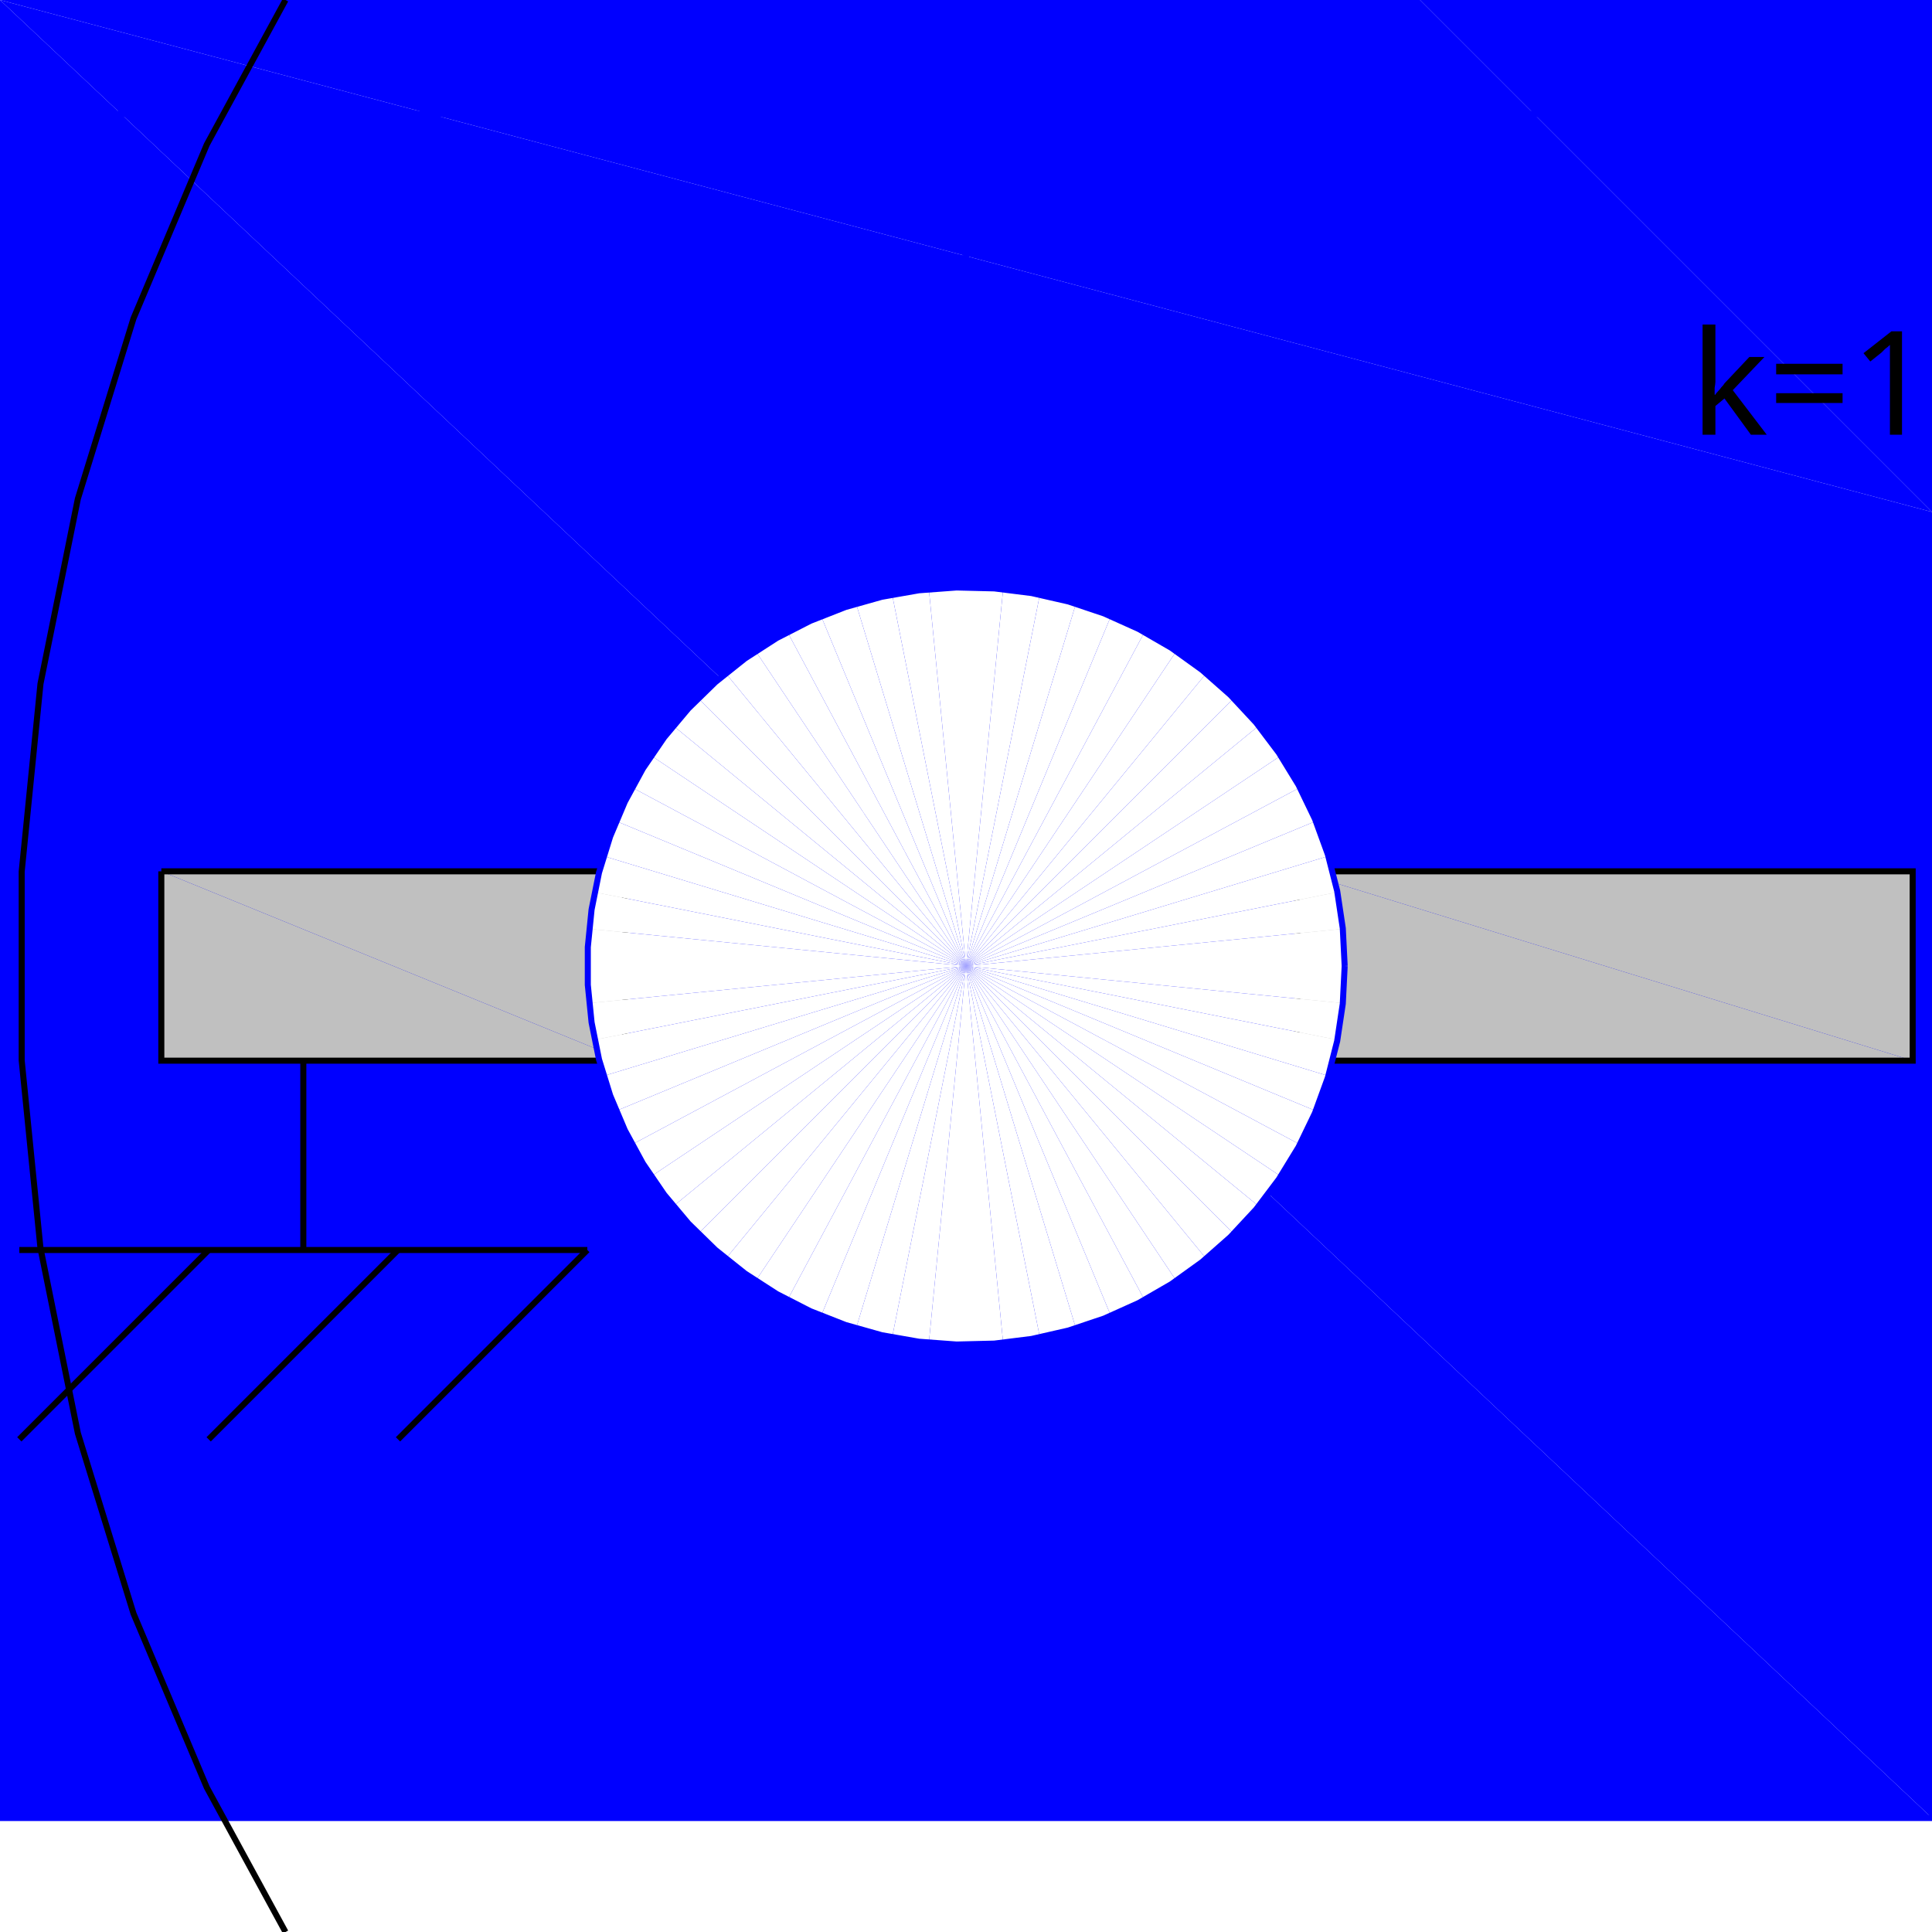
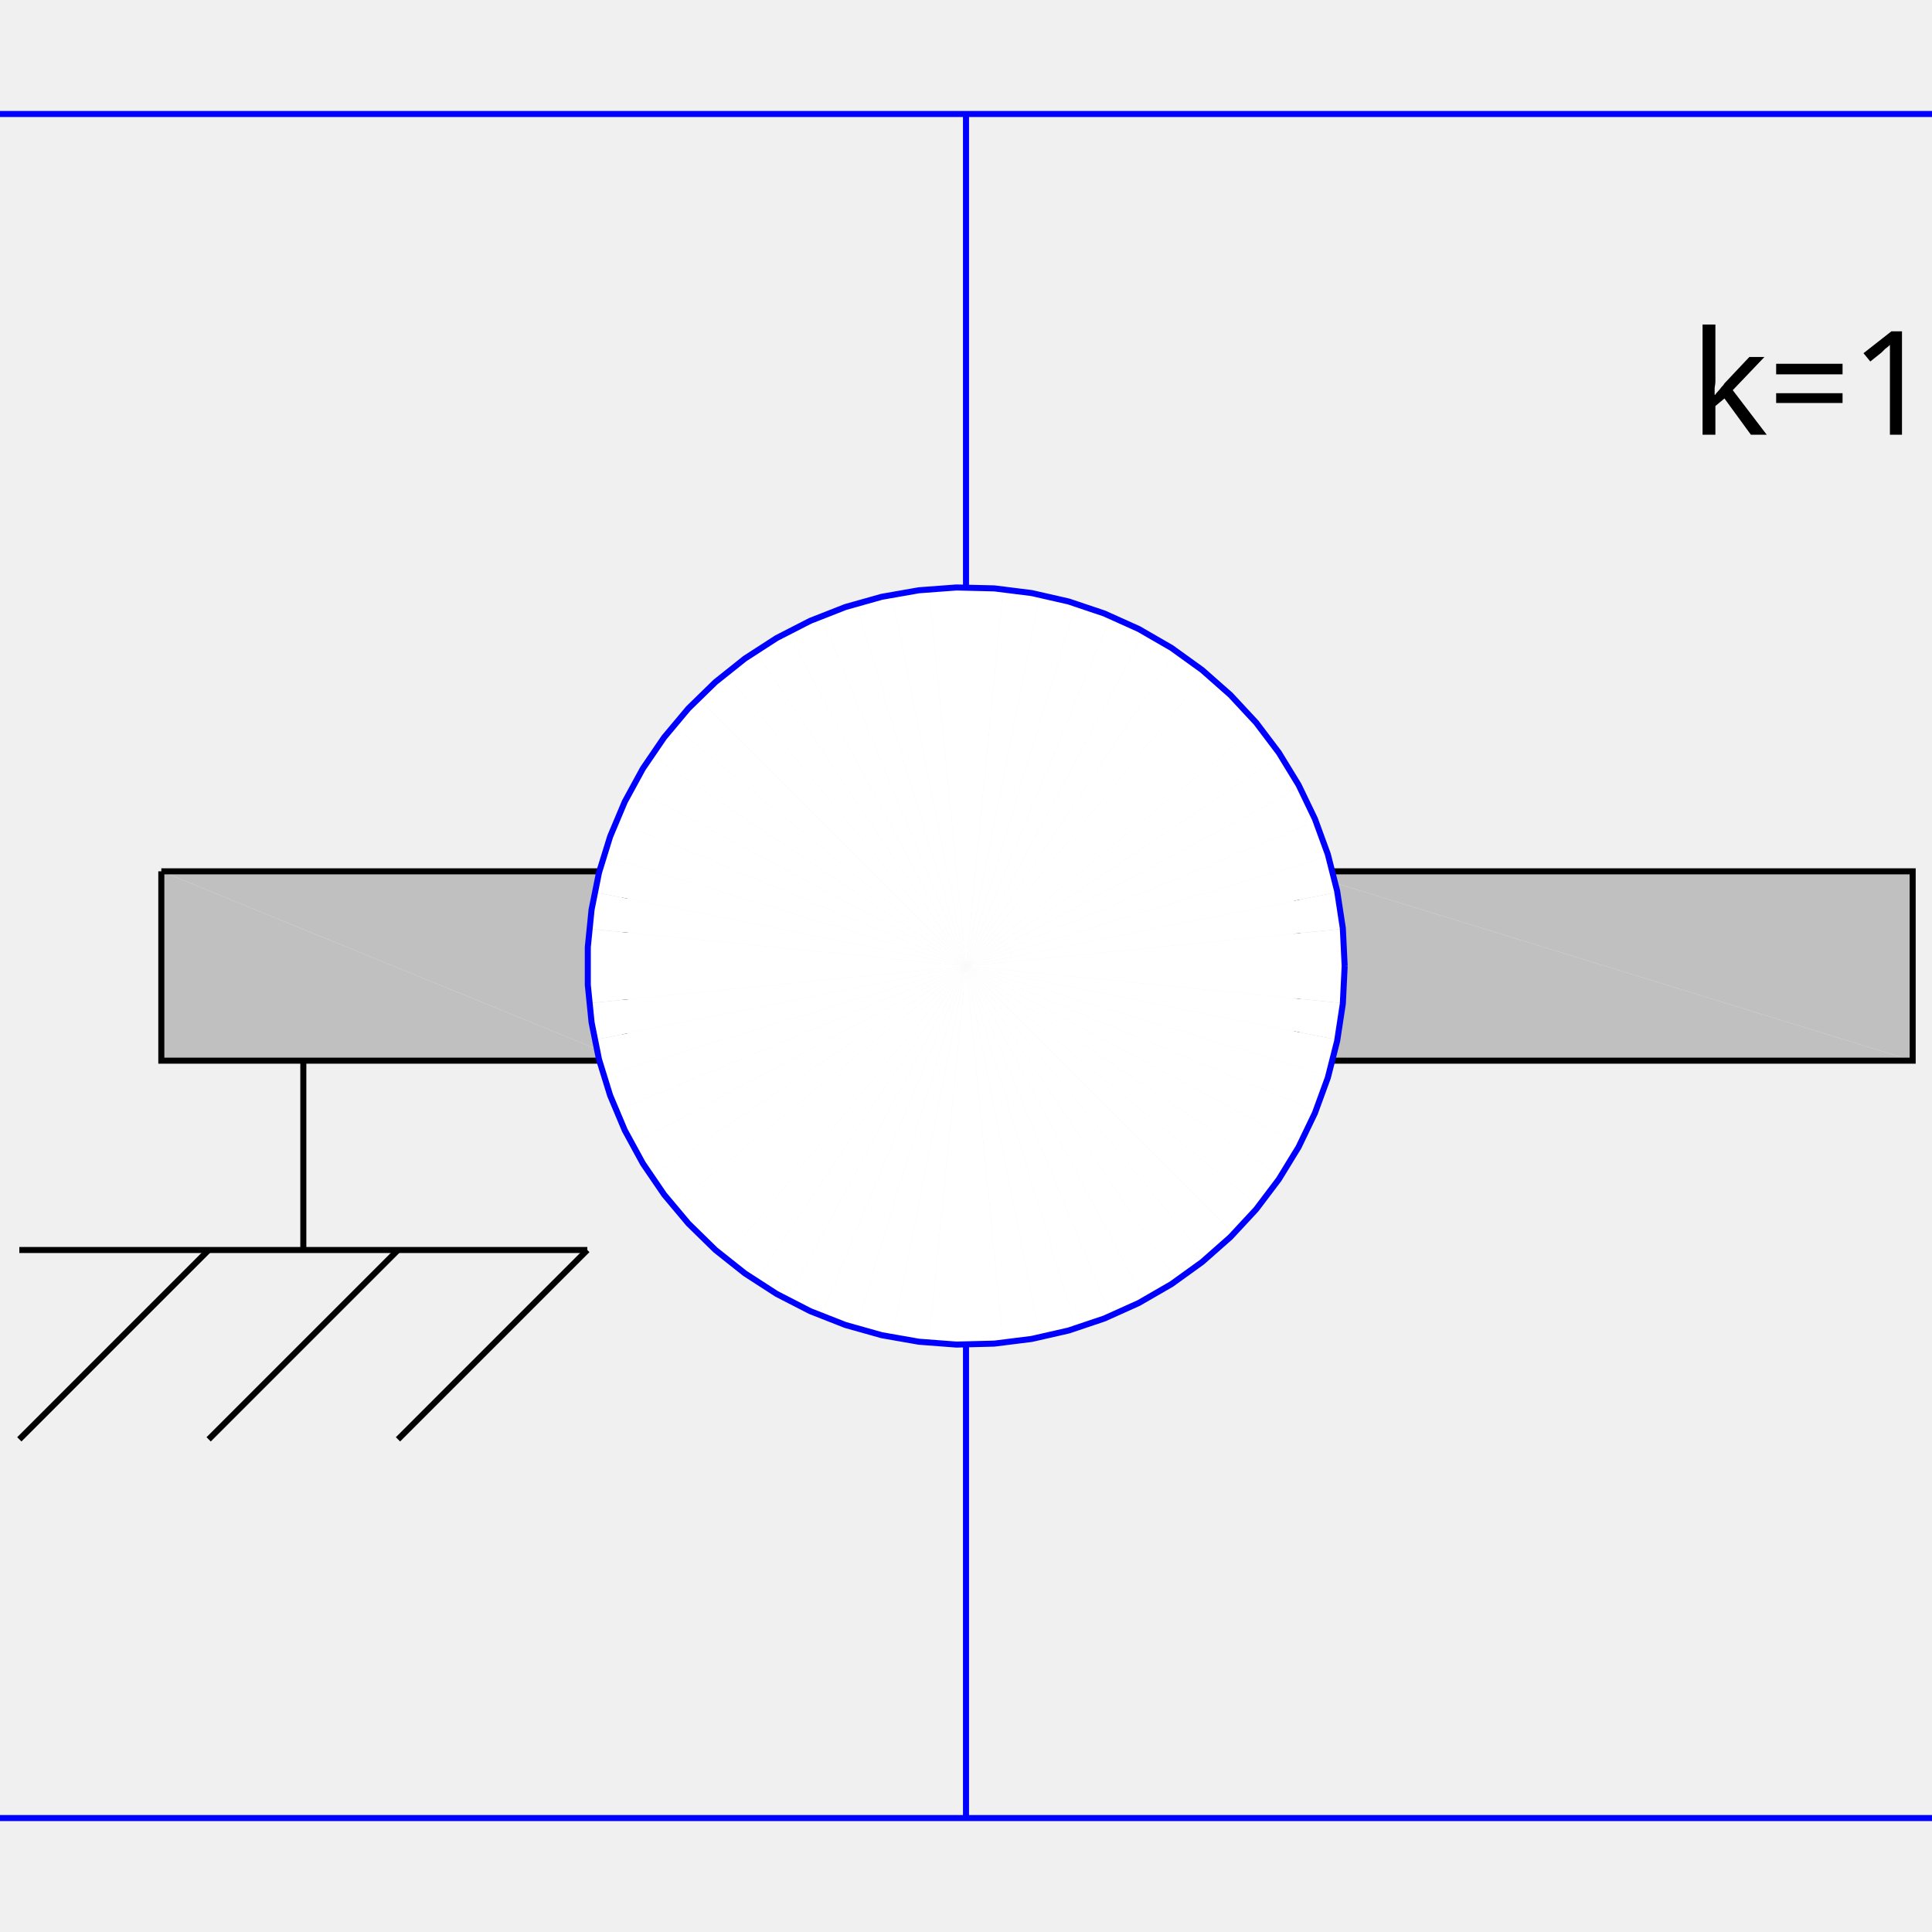
- <svg xmlns="http://www.w3.org/2000/svg" width="40px" height="40px" viewBox="0 0 40 40" style="stroke:none">
-   <defs>
- </defs>
-   <polygon fill="#ffffff" points="0,0 40,0 40,40 0,40" />
+ <svg xmlns="http://www.w3.org/2000/svg" version="1.1" id="Calque_1" x="0px" y="0px" width="40px" height="40px" viewBox="0 0 40 40" enable-background="new 0 0 40 40" xml:space="preserve">
  <g>
-     <polygon fill="#ffffff" points="0.4,39.6 0.4,0.4 0.4,0.4" />
-     <polygon fill="#ffffff" points="0.4,39.6 0.4,0.4 0.4,39.6" />
-     <polygon fill="#ffffff" points="0.4,39.6 39.6,39.6 39.6,39.6" />
-     <polygon fill="#ffffff" points="0.4,39.6 39.6,39.6 0.4,39.6" />
-     <polygon fill="#ffffff" points="0.4,39.6 39.6,39.6 39.6,0.4" />
-     <polygon fill="#ffffff" points="0.4,39.6 39.6,0.4 0.4,0.4" />
-     <polygon fill="#0000ff" points="0,0 0,37.64 40,37.64" />
-     <polygon fill="#0000ff" points="0,0 40,37.64 40,10.6" />
-     <polygon fill="#0000ff" points="0,0 40,10.6 29.4,0" />
-     <polygon fill="#0000ff" points="40,0 29.4,0 40,10.6" />
-     <polyline fill="none" stroke="#0000ff" stroke-width="0.125" points="0,37.64 40,37.64" />
-     <polyline fill="none" stroke="#0000ff" stroke-width="0.125" points="40,2.36 0,2.36" />
-     <polyline fill="none" stroke="#000000" stroke-width="0.125" points="5.911,0 4.282,2.992 2.764,6.593 1.612,10.327 0.838,14.158 0.449,18.046 0.449,21.954 0.838,25.842 1.612,29.673 2.764,33.407 4.282,37.008 5.911,40" />
-     <polygon fill="#c0c0c0" points="3.34,18.04 3.34,21.96 12.944,21.96" />
-     <polygon fill="#c0c0c0" points="3.34,18.04 12.944,21.96 12.944,18.04" />
-     <polyline fill="none" stroke="#000000" stroke-width="0.125" points="3.34,18.04 3.34,21.96 12.944,21.96 12.944,18.04 3.34,18.04" />
-     <polyline fill="none" stroke="#0000ff" stroke-width="0.125" points="20,2.36 20,12.16" />
-     <polygon fill="#c0c0c0" points="26.86,18.04 26.86,21.96 39.6,21.96" />
-     <polygon fill="#c0c0c0" points="26.86,18.04 39.6,21.96 39.6,18.04" />
-     <polyline fill="none" stroke="#000000" stroke-width="0.125" points="26.86,18.04 26.86,21.96 39.6,21.96 39.6,18.04 26.86,18.04" />
-     <polygon fill="#ffffff" points="27.802,19.231 20,20 27.84,20" />
-     <polygon fill="#ffffff" points="27.689,18.471 20,20 27.802,19.231" />
-     <polygon fill="#ffffff" points="27.502,17.724 20,20 27.689,18.471" />
-     <polygon fill="#ffffff" points="27.243,17 20,20 27.502,17.724" />
-     <polygon fill="#ffffff" points="26.914,16.304 20,20 27.243,17" />
-     <polygon fill="#ffffff" points="26.519,15.645 20,20 26.914,16.304" />
-     <polygon fill="#ffffff" points="26.061,15.026 20,20 26.519,15.645" />
-     <polygon fill="#ffffff" points="25.544,14.456 20,20 26.061,15.026" />
-     <polygon fill="#ffffff" points="24.974,13.94 20,20 25.544,14.456" />
-     <polygon fill="#ffffff" points="24.355,13.481 20,20 24.974,13.94" />
-     <polygon fill="#ffffff" points="23.696,13.086 20,20 24.355,13.481" />
-     <polygon fill="#ffffff" points="23,12.757 20,20 23.696,13.086" />
-     <polygon fill="#ffffff" points="22.276,12.498 20,20 23,12.757" />
-     <polygon fill="#ffffff" points="21.529,12.31 20,20 22.276,12.498" />
-     <polygon fill="#ffffff" points="20.769,12.198 20,20 21.529,12.31" />
-     <polygon fill="#ffffff" points="20,12.16 20,20 20.769,12.198" />
-     <polygon fill="#ffffff" points="19.231,12.198 20,20 20,12.16" />
-     <polygon fill="#ffffff" points="18.471,12.31 20,20 19.231,12.198" />
-     <polygon fill="#ffffff" points="17.724,12.498 20,20 18.471,12.31" />
-     <polygon fill="#ffffff" points="17,12.757 20,20 17.724,12.498" />
-     <polygon fill="#ffffff" points="16.304,13.086 20,20 17,12.757" />
-     <polygon fill="#ffffff" points="15.645,13.481 20,20 16.304,13.086" />
-     <polygon fill="#ffffff" points="15.026,13.94 20,20 15.645,13.481" />
-     <polygon fill="#ffffff" points="14.456,14.456 20,20 15.026,13.94" />
-     <polygon fill="#ffffff" points="13.94,15.026 20,20 14.456,14.456" />
-     <polygon fill="#ffffff" points="13.481,15.645 20,20 13.94,15.026" />
-     <polygon fill="#ffffff" points="13.086,16.304 20,20 13.481,15.645" />
-     <polygon fill="#ffffff" points="12.757,17 20,20 13.086,16.304" />
-     <polygon fill="#ffffff" points="12.498,17.724 20,20 12.757,17" />
-     <polygon fill="#ffffff" points="12.31,18.471 20,20 12.498,17.724" />
-     <polygon fill="#ffffff" points="12.198,19.231 20,20 12.31,18.471" />
-     <polygon fill="#ffffff" points="12.16,20 20,20 12.198,19.231" />
-     <polygon fill="#ffffff" points="12.198,20.769 20,20 12.16,20" />
-     <polygon fill="#ffffff" points="12.31,21.529 20,20 12.198,20.769" />
-     <polygon fill="#ffffff" points="12.498,22.276 20,20 12.31,21.529" />
-     <polygon fill="#ffffff" points="12.757,23 20,20 12.498,22.276" />
-     <polygon fill="#ffffff" points="13.086,23.696 20,20 12.757,23" />
-     <polygon fill="#ffffff" points="13.481,24.355 20,20 13.086,23.696" />
-     <polygon fill="#ffffff" points="13.94,24.974 20,20 13.481,24.355" />
-     <polygon fill="#ffffff" points="14.456,25.544 20,20 13.94,24.974" />
-     <polygon fill="#ffffff" points="15.026,26.061 20,20 14.456,25.544" />
-     <polygon fill="#ffffff" points="15.645,26.519 20,20 15.026,26.061" />
-     <polygon fill="#ffffff" points="16.304,26.914 20,20 15.645,26.519" />
-     <polygon fill="#ffffff" points="17,27.243 20,20 16.304,26.914" />
-     <polygon fill="#ffffff" points="17.724,27.502 20,20 17,27.243" />
-     <polygon fill="#ffffff" points="18.471,27.689 20,20 17.724,27.502" />
-     <polygon fill="#ffffff" points="19.231,27.802 20,20 18.471,27.689" />
-     <polygon fill="#ffffff" points="20,27.84 20,20 19.231,27.802" />
-     <polygon fill="#ffffff" points="20.769,27.802 20,20 20,27.84" />
-     <polygon fill="#ffffff" points="21.529,27.689 20,20 20.769,27.802" />
-     <polygon fill="#ffffff" points="22.276,27.502 20,20 21.529,27.689" />
-     <polygon fill="#ffffff" points="23,27.243 20,20 22.276,27.502" />
-     <polygon fill="#ffffff" points="23.696,26.914 20,20 23,27.243" />
-     <polygon fill="#ffffff" points="24.355,26.519 20,20 23.696,26.914" />
-     <polygon fill="#ffffff" points="24.974,26.061 20,20 24.355,26.519" />
-     <polygon fill="#ffffff" points="25.544,25.544 20,20 24.974,26.061" />
-     <polygon fill="#ffffff" points="26.061,24.974 20,20 25.544,25.544" />
-     <polygon fill="#ffffff" points="26.519,24.355 20,20 26.061,24.974" />
-     <polygon fill="#ffffff" points="26.914,23.696 20,20 26.519,24.355" />
-     <polygon fill="#ffffff" points="27.243,23 20,20 26.914,23.696" />
-     <polygon fill="#ffffff" points="27.502,22.276 20,20 27.243,23" />
-     <polygon fill="#ffffff" points="27.689,21.529 20,20 27.502,22.276" />
-     <polygon fill="#ffffff" points="27.802,20.769 20,20 27.689,21.529" />
-     <polygon fill="#ffffff" points="27.84,20 20,20 27.802,20.769" />
-     <polyline fill="none" stroke="#0000ff" stroke-width="0.125" points="27.84,20 27.801,19.219 27.685,18.447 27.492,17.689 27.225,16.955 26.885,16.25 26.477,15.584 26.006,14.96 25.474,14.388 24.888,13.871 24.253,13.414 23.577,13.023 22.864,12.702 22.123,12.453 21.361,12.279 20.586,12.182 19.805,12.163 19.025,12.221 18.255,12.356 17.503,12.568 16.775,12.854 16.08,13.21 15.423,13.634 14.812,14.122 14.253,14.668 13.751,15.266 13.31,15.912 12.937,16.598 12.633,17.318 12.402,18.065 12.248,18.831 12.17,19.609 12.17,20.391 12.248,21.169 12.402,21.935 12.633,22.682 12.937,23.402 13.31,24.088 13.751,24.734 14.253,25.332 14.812,25.878 15.423,26.366 16.08,26.79 16.775,27.146 17.503,27.432 18.255,27.644 19.025,27.779 19.805,27.837 20.586,27.818 21.361,27.721 22.123,27.547 22.864,27.298 23.577,26.977 24.253,26.586 24.888,26.129 25.474,25.612 26.006,25.04 26.477,24.416 26.885,23.75 27.225,23.045 27.492,22.311 27.685,21.553 27.801,20.781 27.84,20" />
-     <polyline fill="none" stroke="#0000ff" stroke-width="0.125" points="20,37.64 20,27.84" />
-     <polyline fill="none" stroke="#000000" stroke-width="0.125" points="0.4,25.88 12.16,25.88" />
-     <polyline fill="none" stroke="#000000" stroke-width="0.125" points="0.4,29.8 4.32,25.88" />
-     <polyline fill="none" stroke="#000000" stroke-width="0.125" points="4.32,29.8 8.24,25.88" />
-     <polyline fill="none" stroke="#000000" stroke-width="0.125" points="8.24,29.8 12.16,25.88" />
-     <polyline fill="none" stroke="#000000" stroke-width="0.125" points="6.28,25.88 6.28,21.96" />
-     <text fill="#000000" style="stroke:none" x="35" y="9" transform="rotate(0, 35, 9)" font-size="3" font-family="SansSerif" font-style="normal" font-weight="normal">k=1</text>
+     <line fill="none" stroke="#0000FF" stroke-width="0.125" x1="0" y1="37.641" x2="40" y2="37.641" />
+     <line fill="none" stroke="#0000FF" stroke-width="0.125" x1="40" y1="2.36" x2="0" y2="2.36" />
+     <polygon fill="#C0C0C0" points="3.34,18.04 3.34,21.96 12.944,21.96  " />
+     <polygon fill="#C0C0C0" points="3.34,18.04 12.944,21.96 12.944,18.04  " />
+     <polyline fill="none" stroke="#000000" stroke-width="0.125" points="3.34,18.04 3.34,21.96 12.944,21.96 12.944,18.04 3.34,18.04     " />
+     <line fill="none" stroke="#0000FF" stroke-width="0.125" x1="20" y1="2.36" x2="20" y2="12.16" />
+     <polygon fill="#C0C0C0" points="26.86,18.04 26.86,21.96 39.6,21.96  " />
+     <polygon fill="#C0C0C0" points="26.86,18.04 39.6,21.96 39.6,18.04  " />
+     <polyline fill="none" stroke="#000000" stroke-width="0.125" points="26.86,18.04 26.86,21.96 39.6,21.96 39.6,18.04 26.86,18.04     " />
+     <polygon fill="#FFFFFF" points="27.802,19.231 20,20 27.84,20  " />
+     <polygon fill="#FFFFFF" points="27.689,18.471 20,20 27.802,19.231  " />
+     <polygon fill="#FFFFFF" points="27.503,17.724 20,20 27.689,18.471  " />
+     <polygon fill="#FFFFFF" points="27.243,17 20,20 27.503,17.724  " />
+     <polygon fill="#FFFFFF" points="26.914,16.304 20,20 27.243,17  " />
+     <polygon fill="#FFFFFF" points="26.518,15.645 20,20 26.914,16.304  " />
+     <polygon fill="#FFFFFF" points="26.06,15.026 20,20 26.518,15.645  " />
+     <polygon fill="#FFFFFF" points="25.544,14.456 20,20 26.06,15.026  " />
+     <polygon fill="#FFFFFF" points="24.973,13.939 20,20 25.544,14.456  " />
+     <polygon fill="#FFFFFF" points="24.355,13.481 20,20 24.973,13.939  " />
+     <polygon fill="#FFFFFF" points="23.696,13.086 20,20 24.355,13.481  " />
+     <polygon fill="#FFFFFF" points="23,12.757 20,20 23.696,13.086  " />
+     <polygon fill="#FFFFFF" points="22.276,12.498 20,20 23,12.757  " />
+     <polygon fill="#FFFFFF" points="21.529,12.311 20,20 22.276,12.498  " />
+     <polygon fill="#FFFFFF" points="20.768,12.198 20,20 21.529,12.311  " />
+     <polygon fill="#FFFFFF" points="20,12.16 20,20 20.768,12.198  " />
+     <polygon fill="#FFFFFF" points="19.231,12.198 20,20 20,12.16  " />
+     <polygon fill="#FFFFFF" points="18.47,12.311 20,20 19.231,12.198  " />
+     <polygon fill="#FFFFFF" points="17.724,12.498 20,20 18.47,12.311  " />
+     <polygon fill="#FFFFFF" points="17,12.757 20,20 17.724,12.498  " />
+     <polygon fill="#FFFFFF" points="16.304,13.086 20,20 17,12.757  " />
+     <polygon fill="#FFFFFF" points="15.644,13.481 20,20 16.304,13.086  " />
+     <polygon fill="#FFFFFF" points="15.026,13.939 20,20 15.644,13.481  " />
+     <polygon fill="#FFFFFF" points="14.456,14.456 20,20 15.026,13.939  " />
+     <polygon fill="#FFFFFF" points="13.939,15.026 20,20 14.456,14.456  " />
+     <polygon fill="#FFFFFF" points="13.481,15.645 20,20 13.939,15.026  " />
+     <polygon fill="#FFFFFF" points="13.086,16.304 20,20 13.481,15.645  " />
+     <polygon fill="#FFFFFF" points="12.757,17 20,20 13.086,16.304  " />
+     <polygon fill="#FFFFFF" points="12.498,17.724 20,20 12.757,17  " />
+     <polygon fill="#FFFFFF" points="12.31,18.471 20,20 12.498,17.724  " />
+     <polygon fill="#FFFFFF" points="12.198,19.231 20,20 12.31,18.471  " />
+     <polygon fill="#FFFFFF" points="12.16,20 20,20 12.198,19.231  " />
+     <polygon fill="#FFFFFF" points="12.198,20.769 20,20 12.16,20  " />
+     <polygon fill="#FFFFFF" points="12.31,21.529 20,20 12.198,20.769  " />
+     <polygon fill="#FFFFFF" points="12.498,22.275 20,20 12.31,21.529  " />
+     <polygon fill="#FFFFFF" points="12.757,23 20,20 12.498,22.275  " />
+     <polygon fill="#FFFFFF" points="13.086,23.695 20,20 12.757,23  " />
+     <polygon fill="#FFFFFF" points="13.481,24.355 20,20 13.086,23.695  " />
+     <polygon fill="#FFFFFF" points="13.939,24.974 20,20 13.481,24.355  " />
+     <polygon fill="#FFFFFF" points="14.456,25.544 20,20 13.939,24.974  " />
+     <polygon fill="#FFFFFF" points="15.026,26.061 20,20 14.456,25.544  " />
+     <polygon fill="#FFFFFF" points="15.644,26.519 20,20 15.026,26.061  " />
+     <polygon fill="#FFFFFF" points="16.304,26.914 20,20 15.644,26.519  " />
+     <polygon fill="#FFFFFF" points="17,27.243 20,20 16.304,26.914  " />
+     <polygon fill="#FFFFFF" points="17.724,27.502 20,20 17,27.243  " />
+     <polygon fill="#FFFFFF" points="18.47,27.689 20,20 17.724,27.502  " />
+     <polygon fill="#FFFFFF" points="19.231,27.803 20,20 18.47,27.689  " />
+     <polygon fill="#FFFFFF" points="20,27.84 20,20 19.231,27.803  " />
+     <polygon fill="#FFFFFF" points="20.768,27.803 20,20 20,27.84  " />
+     <polygon fill="#FFFFFF" points="21.529,27.689 20,20 20.768,27.803  " />
+     <polygon fill="#FFFFFF" points="22.276,27.502 20,20 21.529,27.689  " />
+     <polygon fill="#FFFFFF" points="23,27.243 20,20 22.276,27.502  " />
+     <polygon fill="#FFFFFF" points="23.696,26.914 20,20 23,27.243  " />
+     <polygon fill="#FFFFFF" points="24.355,26.519 20,20 23.696,26.914  " />
+     <polygon fill="#FFFFFF" points="24.973,26.061 20,20 24.355,26.519  " />
+     <polygon fill="#FFFFFF" points="25.544,25.544 20,20 24.973,26.061  " />
+     <polygon fill="#FFFFFF" points="26.06,24.974 20,20 25.544,25.544  " />
+     <polygon fill="#FFFFFF" points="26.518,24.355 20,20 26.06,24.974  " />
+     <polygon fill="#FFFFFF" points="26.914,23.695 20,20 26.518,24.355  " />
+     <polygon fill="#FFFFFF" points="27.243,23 20,20 26.914,23.695  " />
+     <polygon fill="#FFFFFF" points="27.503,22.275 20,20 27.243,23  " />
+     <polygon fill="#FFFFFF" points="27.689,21.529 20,20 27.503,22.275  " />
+     <polygon fill="#FFFFFF" points="27.802,20.769 20,20 27.689,21.529  " />
+     <polygon fill="#FFFFFF" points="27.84,20 20,20 27.802,20.769  " />
+     <polyline fill="none" stroke="#0000FF" stroke-width="0.125" points="27.84,20 27.802,19.219 27.684,18.447 27.492,17.689    27.224,16.955 26.885,16.25 26.477,15.583 26.006,14.96 25.474,14.388 24.888,13.871 24.254,13.414 23.577,13.023 22.864,12.702    22.124,12.453 21.361,12.279 20.586,12.182 19.804,12.163 19.025,12.221 18.256,12.356 17.503,12.568 16.775,12.854 16.08,13.21    15.424,13.634 14.812,14.122 14.253,14.667 13.751,15.266 13.31,15.912 12.936,16.598 12.633,17.318 12.402,18.065 12.248,18.832    12.17,19.609 12.17,20.391 12.248,21.168 12.402,21.935 12.633,22.682 12.936,23.402 13.31,24.088 13.751,24.734 14.253,25.332    14.812,25.879 15.424,26.365 16.08,26.789 16.775,27.146 17.503,27.432 18.256,27.644 19.025,27.779 19.804,27.838 20.586,27.818    21.361,27.721 22.124,27.547 22.864,27.298 23.577,26.977 24.254,26.586 24.888,26.129 25.474,25.612 26.006,25.039 26.477,24.416    26.885,23.75 27.224,23.045 27.492,22.311 27.684,21.553 27.802,20.781 27.84,20  " />
+     <line fill="none" stroke="#0000FF" stroke-width="0.125" x1="20" y1="37.641" x2="20" y2="27.84" />
+     <line fill="none" stroke="#000000" stroke-width="0.125" x1="0.4" y1="25.88" x2="12.16" y2="25.88" />
+     <line fill="none" stroke="#000000" stroke-width="0.125" x1="0.4" y1="29.8" x2="4.32" y2="25.88" />
+     <line fill="none" stroke="#000000" stroke-width="0.125" x1="4.32" y1="29.8" x2="8.24" y2="25.88" />
+     <line fill="none" stroke="#000000" stroke-width="0.125" x1="8.24" y1="29.8" x2="12.16" y2="25.88" />
+     <line fill="none" stroke="#000000" stroke-width="0.125" x1="6.28" y1="25.88" x2="6.28" y2="21.96" />
+     <text transform="matrix(1 0 0 1 34.9998 9)" font-family="'ArialMT'" font-size="3">k=1</text>
  </g>
</svg>
